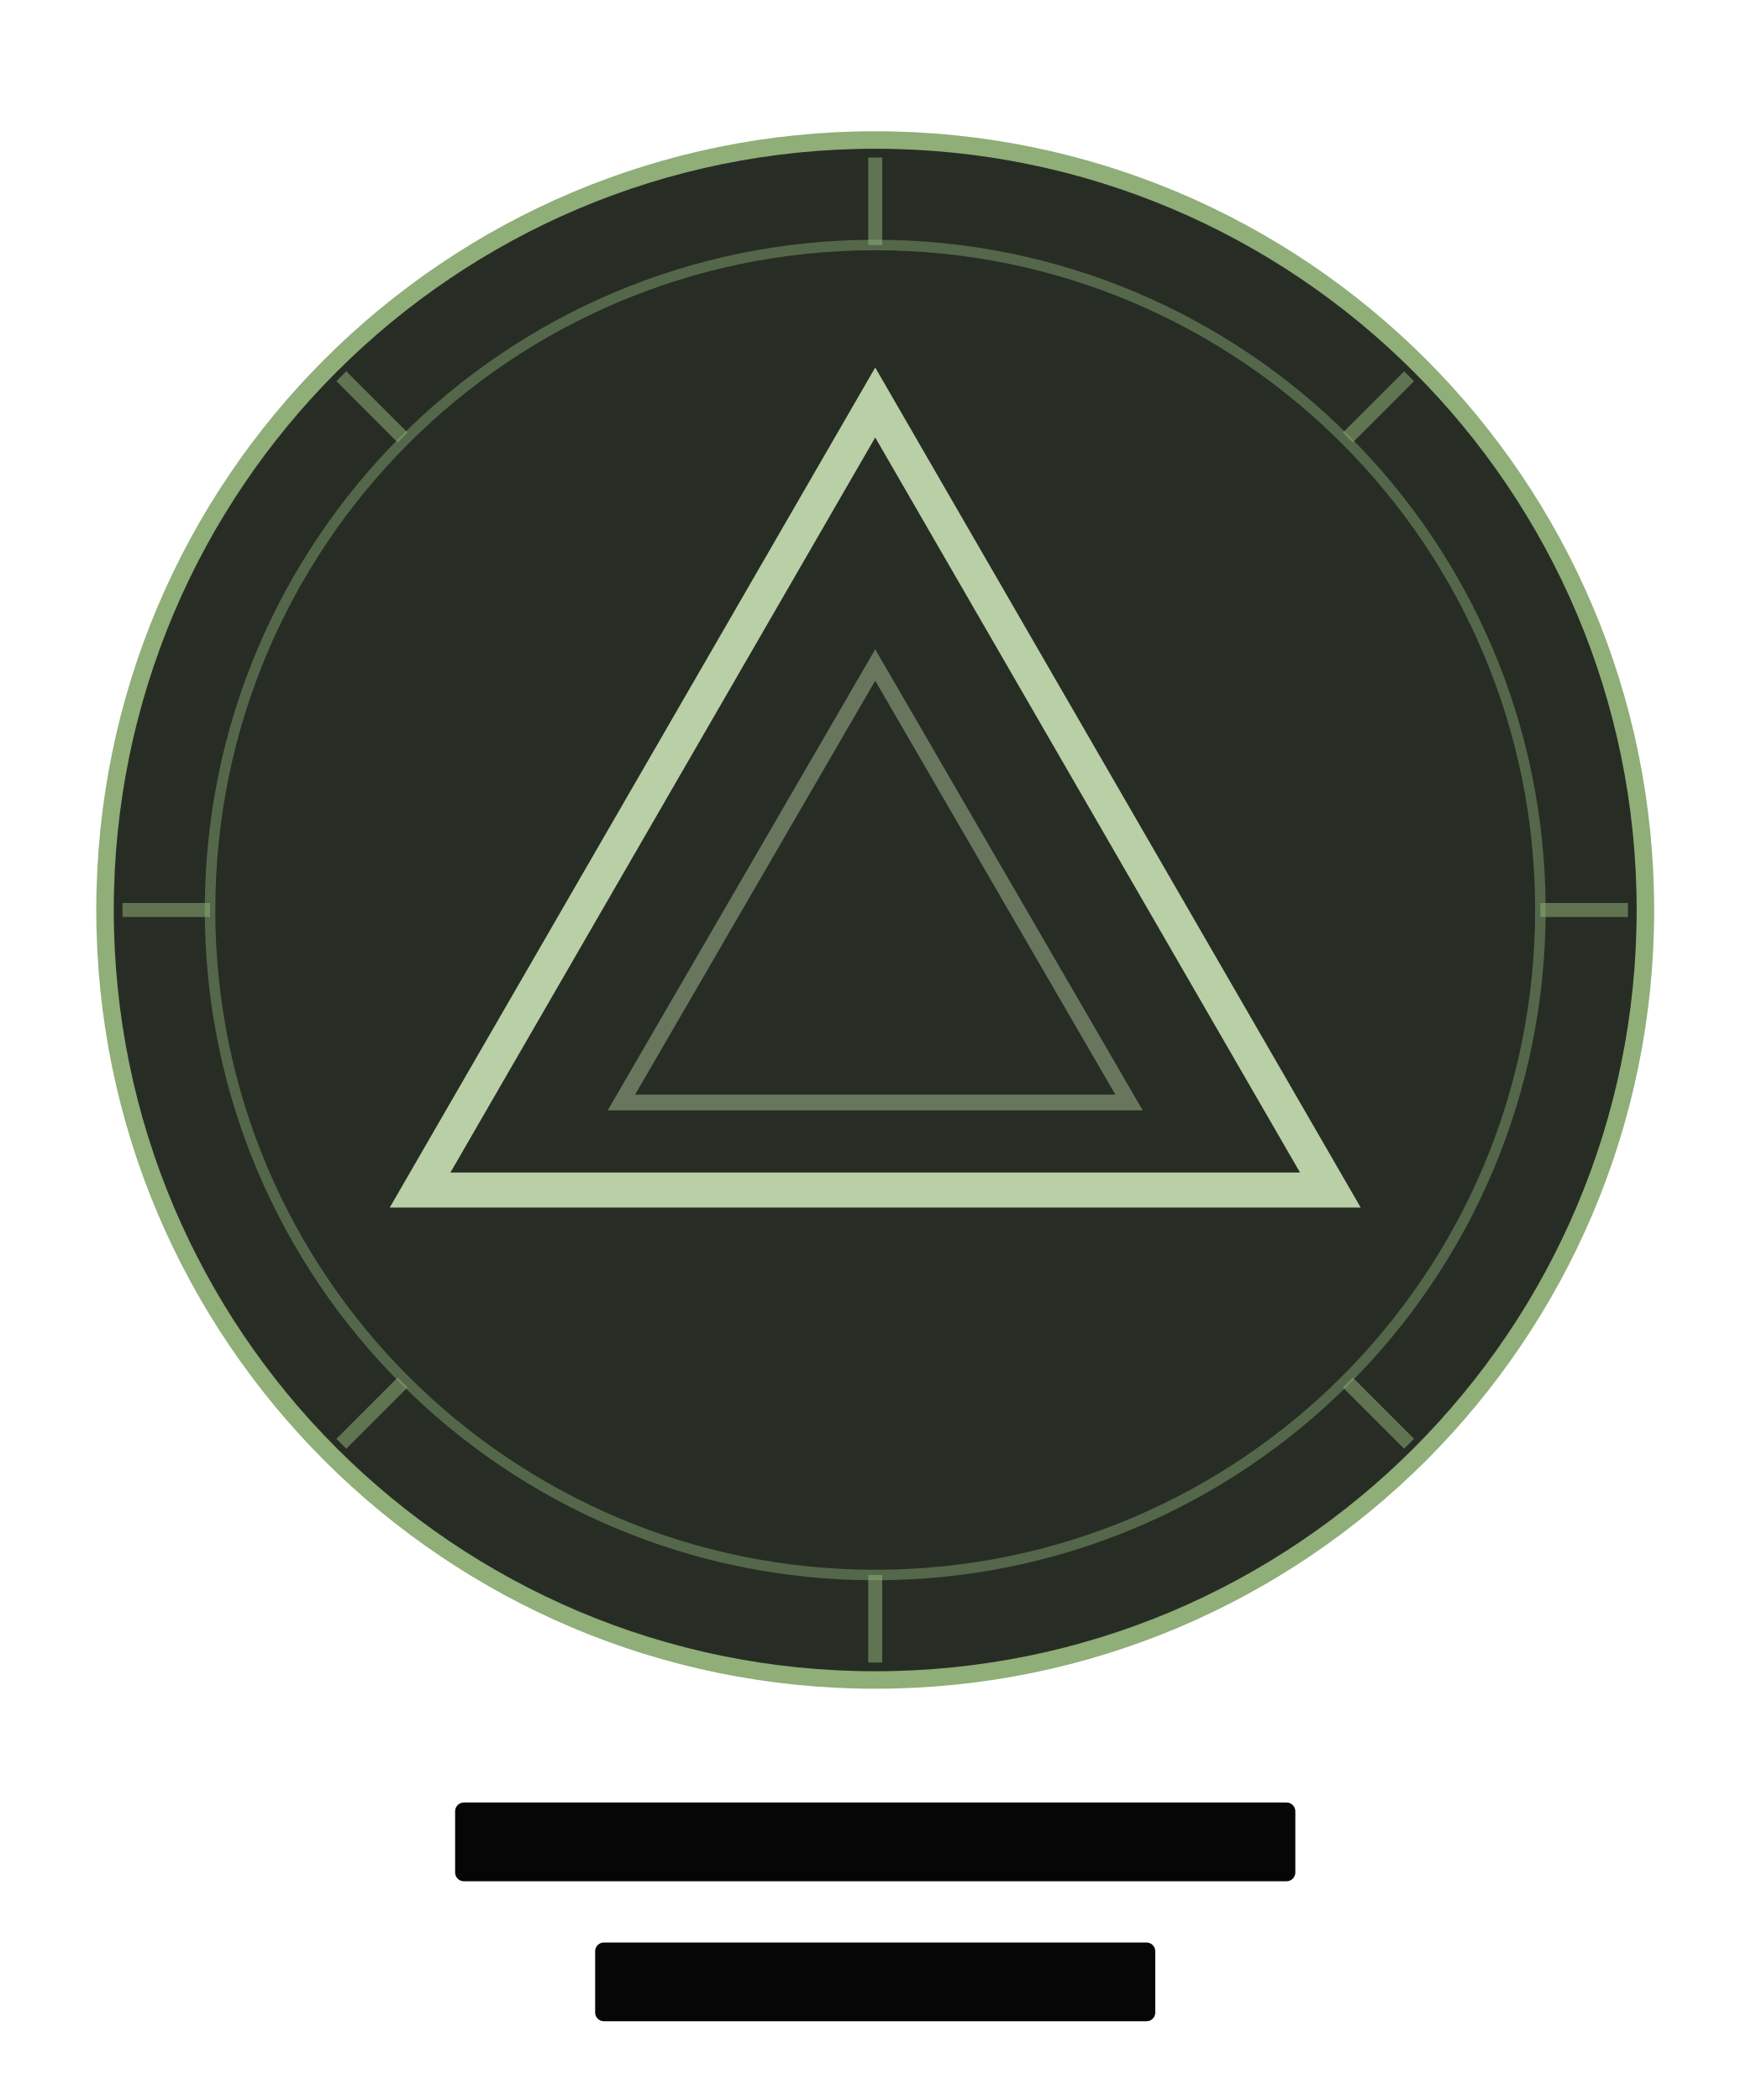
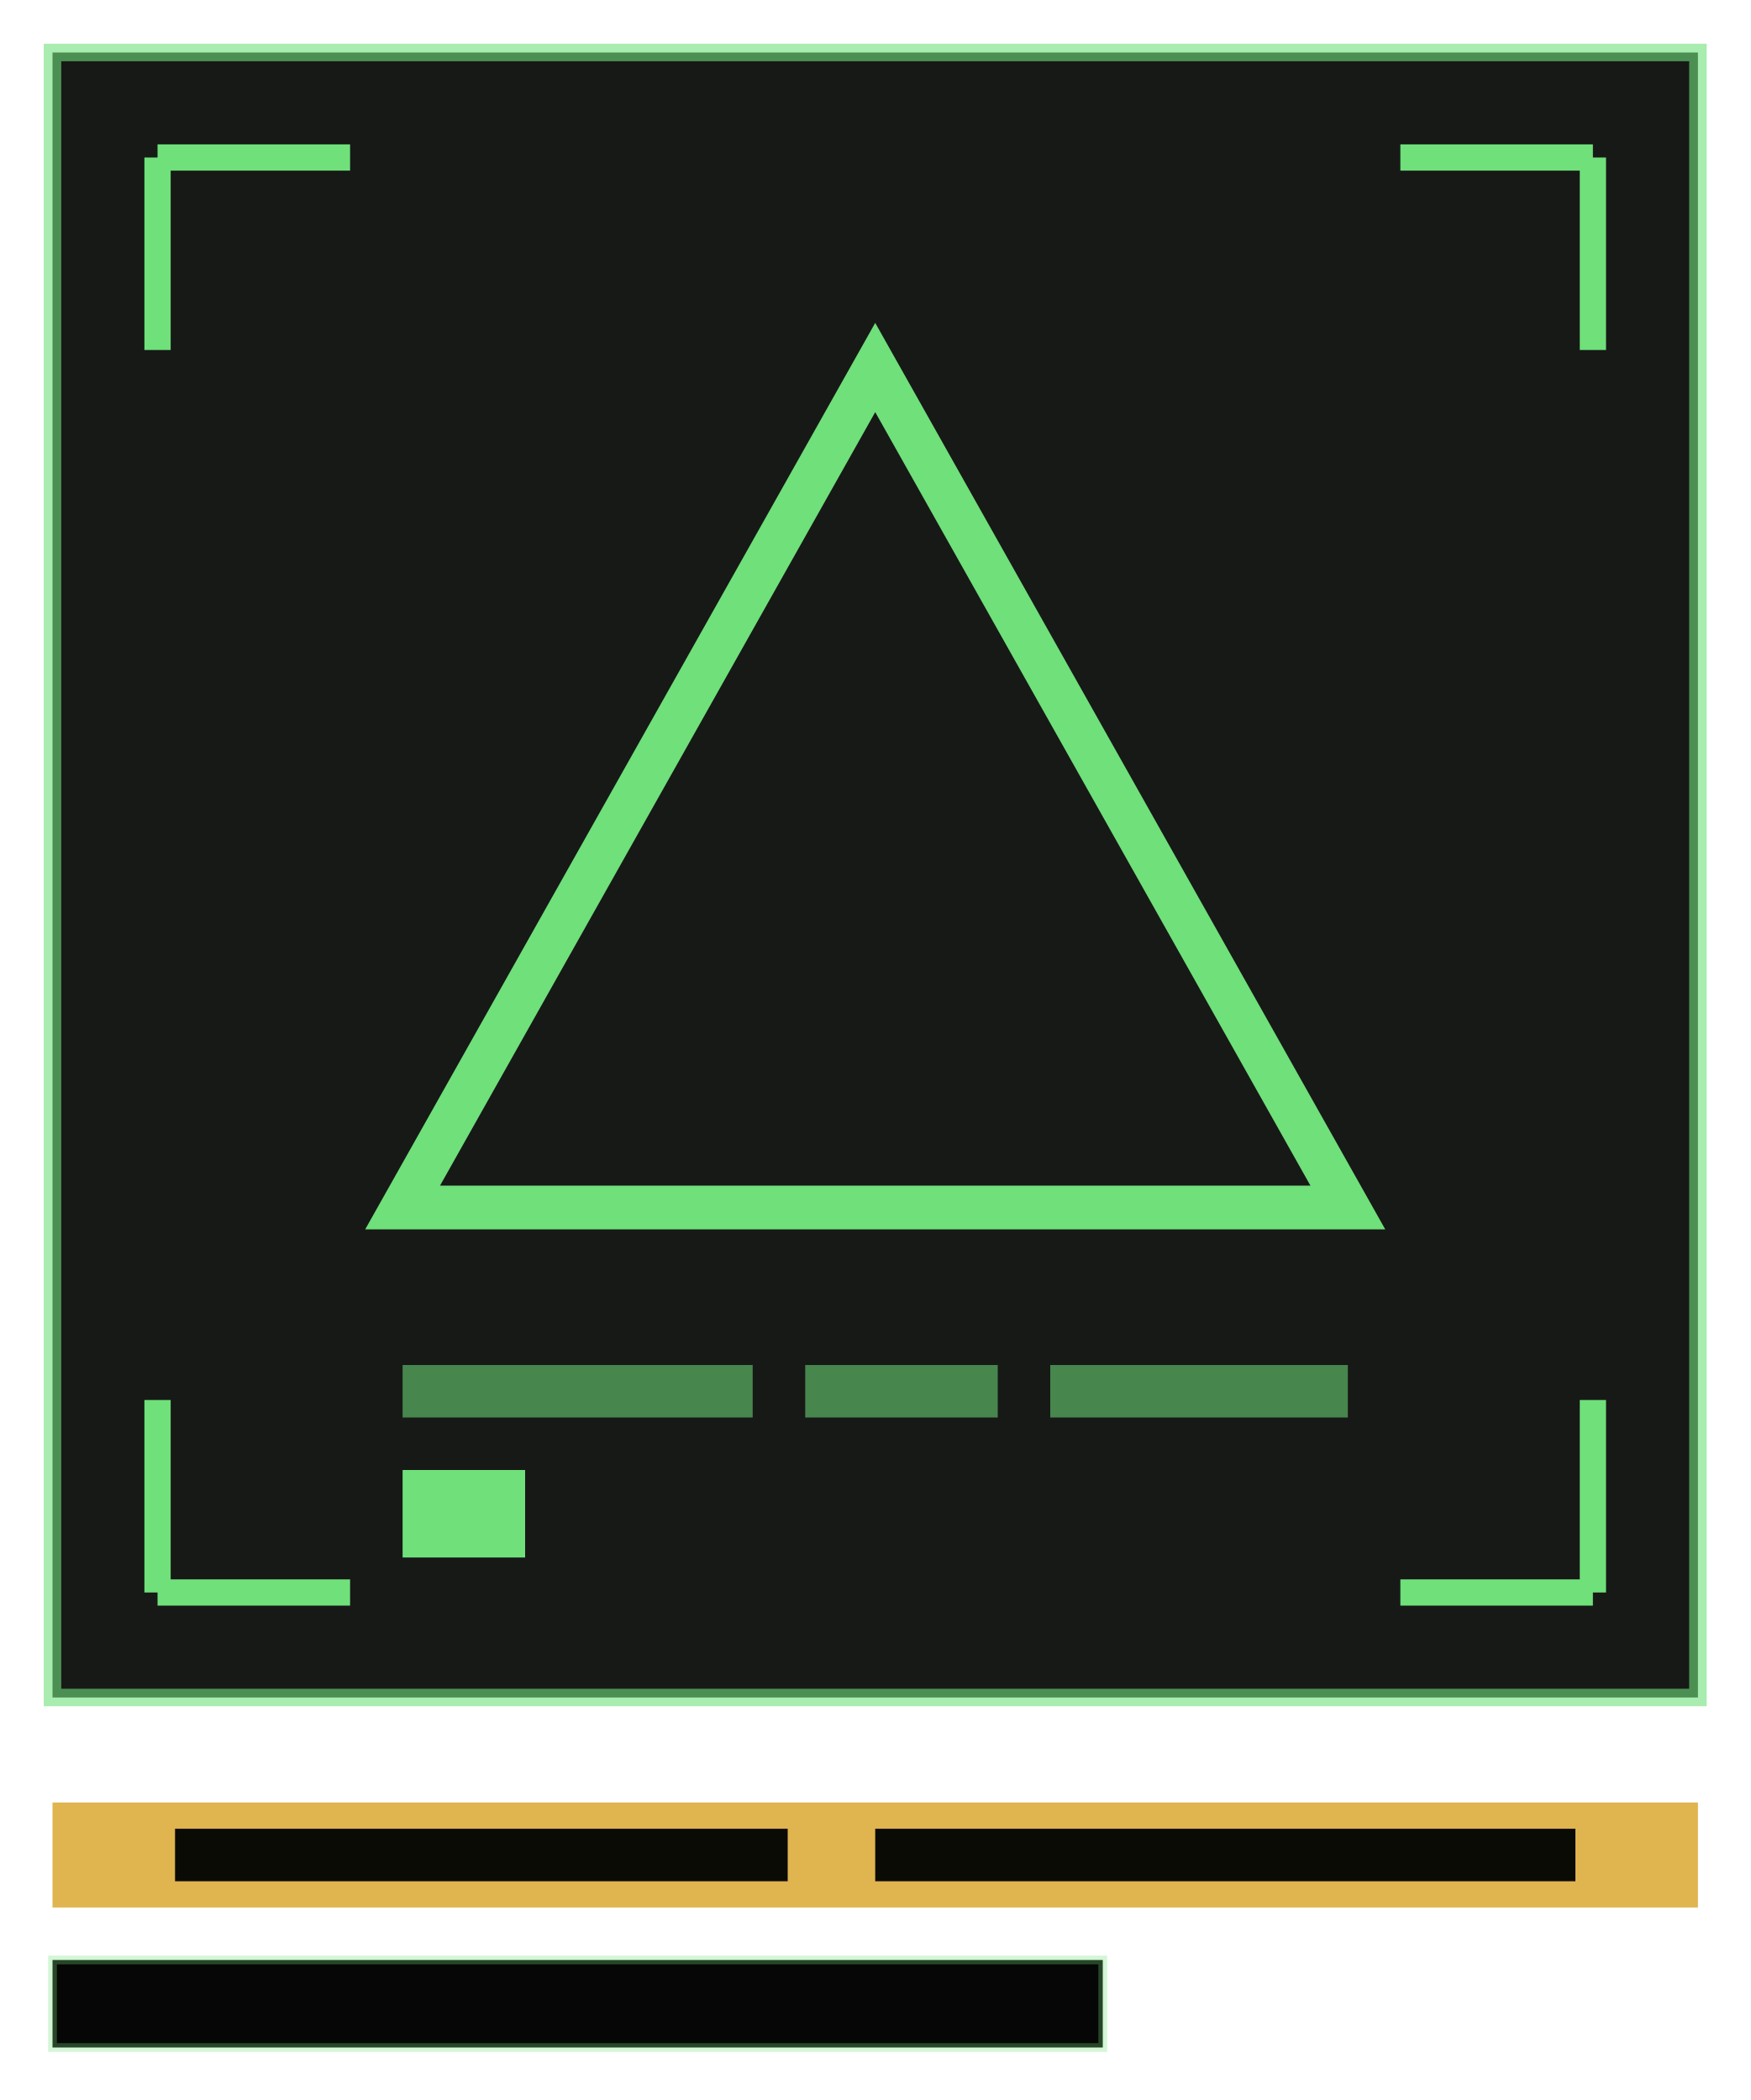
- <svg xmlns="http://www.w3.org/2000/svg" viewBox="0 0 200 240" fill="none" stroke-linejoin="miter">
-   <circle cx="100" cy="104" r="88" fill="#1a2017" fill-opacity=".94" stroke="#8fae78" stroke-width="2" />
-   <circle cx="100" cy="104" r="76" stroke="#8fae78" stroke-opacity=".45" stroke-width="1.2" />
-   <g stroke="#8fae78" stroke-opacity=".55" stroke-width="1.6">
-     <path d="M100 18v10M100 180v10M14 104h10M176 104h10M39 43l7 7M154 158l7 7M161 43l-7 7M46 158l-7 7" />
+ <svg xmlns="http://www.w3.org/2000/svg" viewBox="0 0 200 240" fill="none">
+   <rect x="6" y="6" width="188" height="188" fill="#040604" fill-opacity=".92" stroke="#6fe07a" stroke-opacity=".6" stroke-width="2" />
+   <path d="M18 18h22M18 18v22M182 18h-22M182 18v22M18 182h22M18 182v-22M182 182h-22M182 182v-22" stroke="#6fe07a" stroke-width="3" />
+   <path d="M100 42 154 138H46Z" stroke="#6fe07a" stroke-width="5" stroke-linejoin="miter" />
+   <g fill="#6fe07a" fill-opacity=".55">
+     <rect x="46" y="156" width="40" height="6" />
+     <rect x="92" y="156" width="22" height="6" />
+     <rect x="120" y="156" width="34" height="6" />
  </g>
-   <path d="M100 46 152 136H48Z" stroke="#b9cfa6" stroke-width="4" />
-   <path d="M100 76 129 126H71Z" stroke="#b9cfa6" stroke-opacity=".45" stroke-width="1.8" />
-   <g fill="#050605">
-     <rect x="52" y="206" width="96" height="9" rx="1" />
-     <rect x="68" y="222" width="64" height="9" rx="1" />
+   <rect x="46" y="168" width="14" height="10" fill="#6fe07a" />
+   <rect x="6" y="206" width="188" height="12" fill="#e0b44f" />
+   <g fill="#0b0b06">
+     <rect x="20" y="209" width="70" height="6" />
+     <rect x="100" y="209" width="80" height="6" />
  </g>
+   <rect x="6" y="224" width="120" height="10" fill="#050605" stroke="#6fe07a" stroke-opacity=".3" />
</svg>
